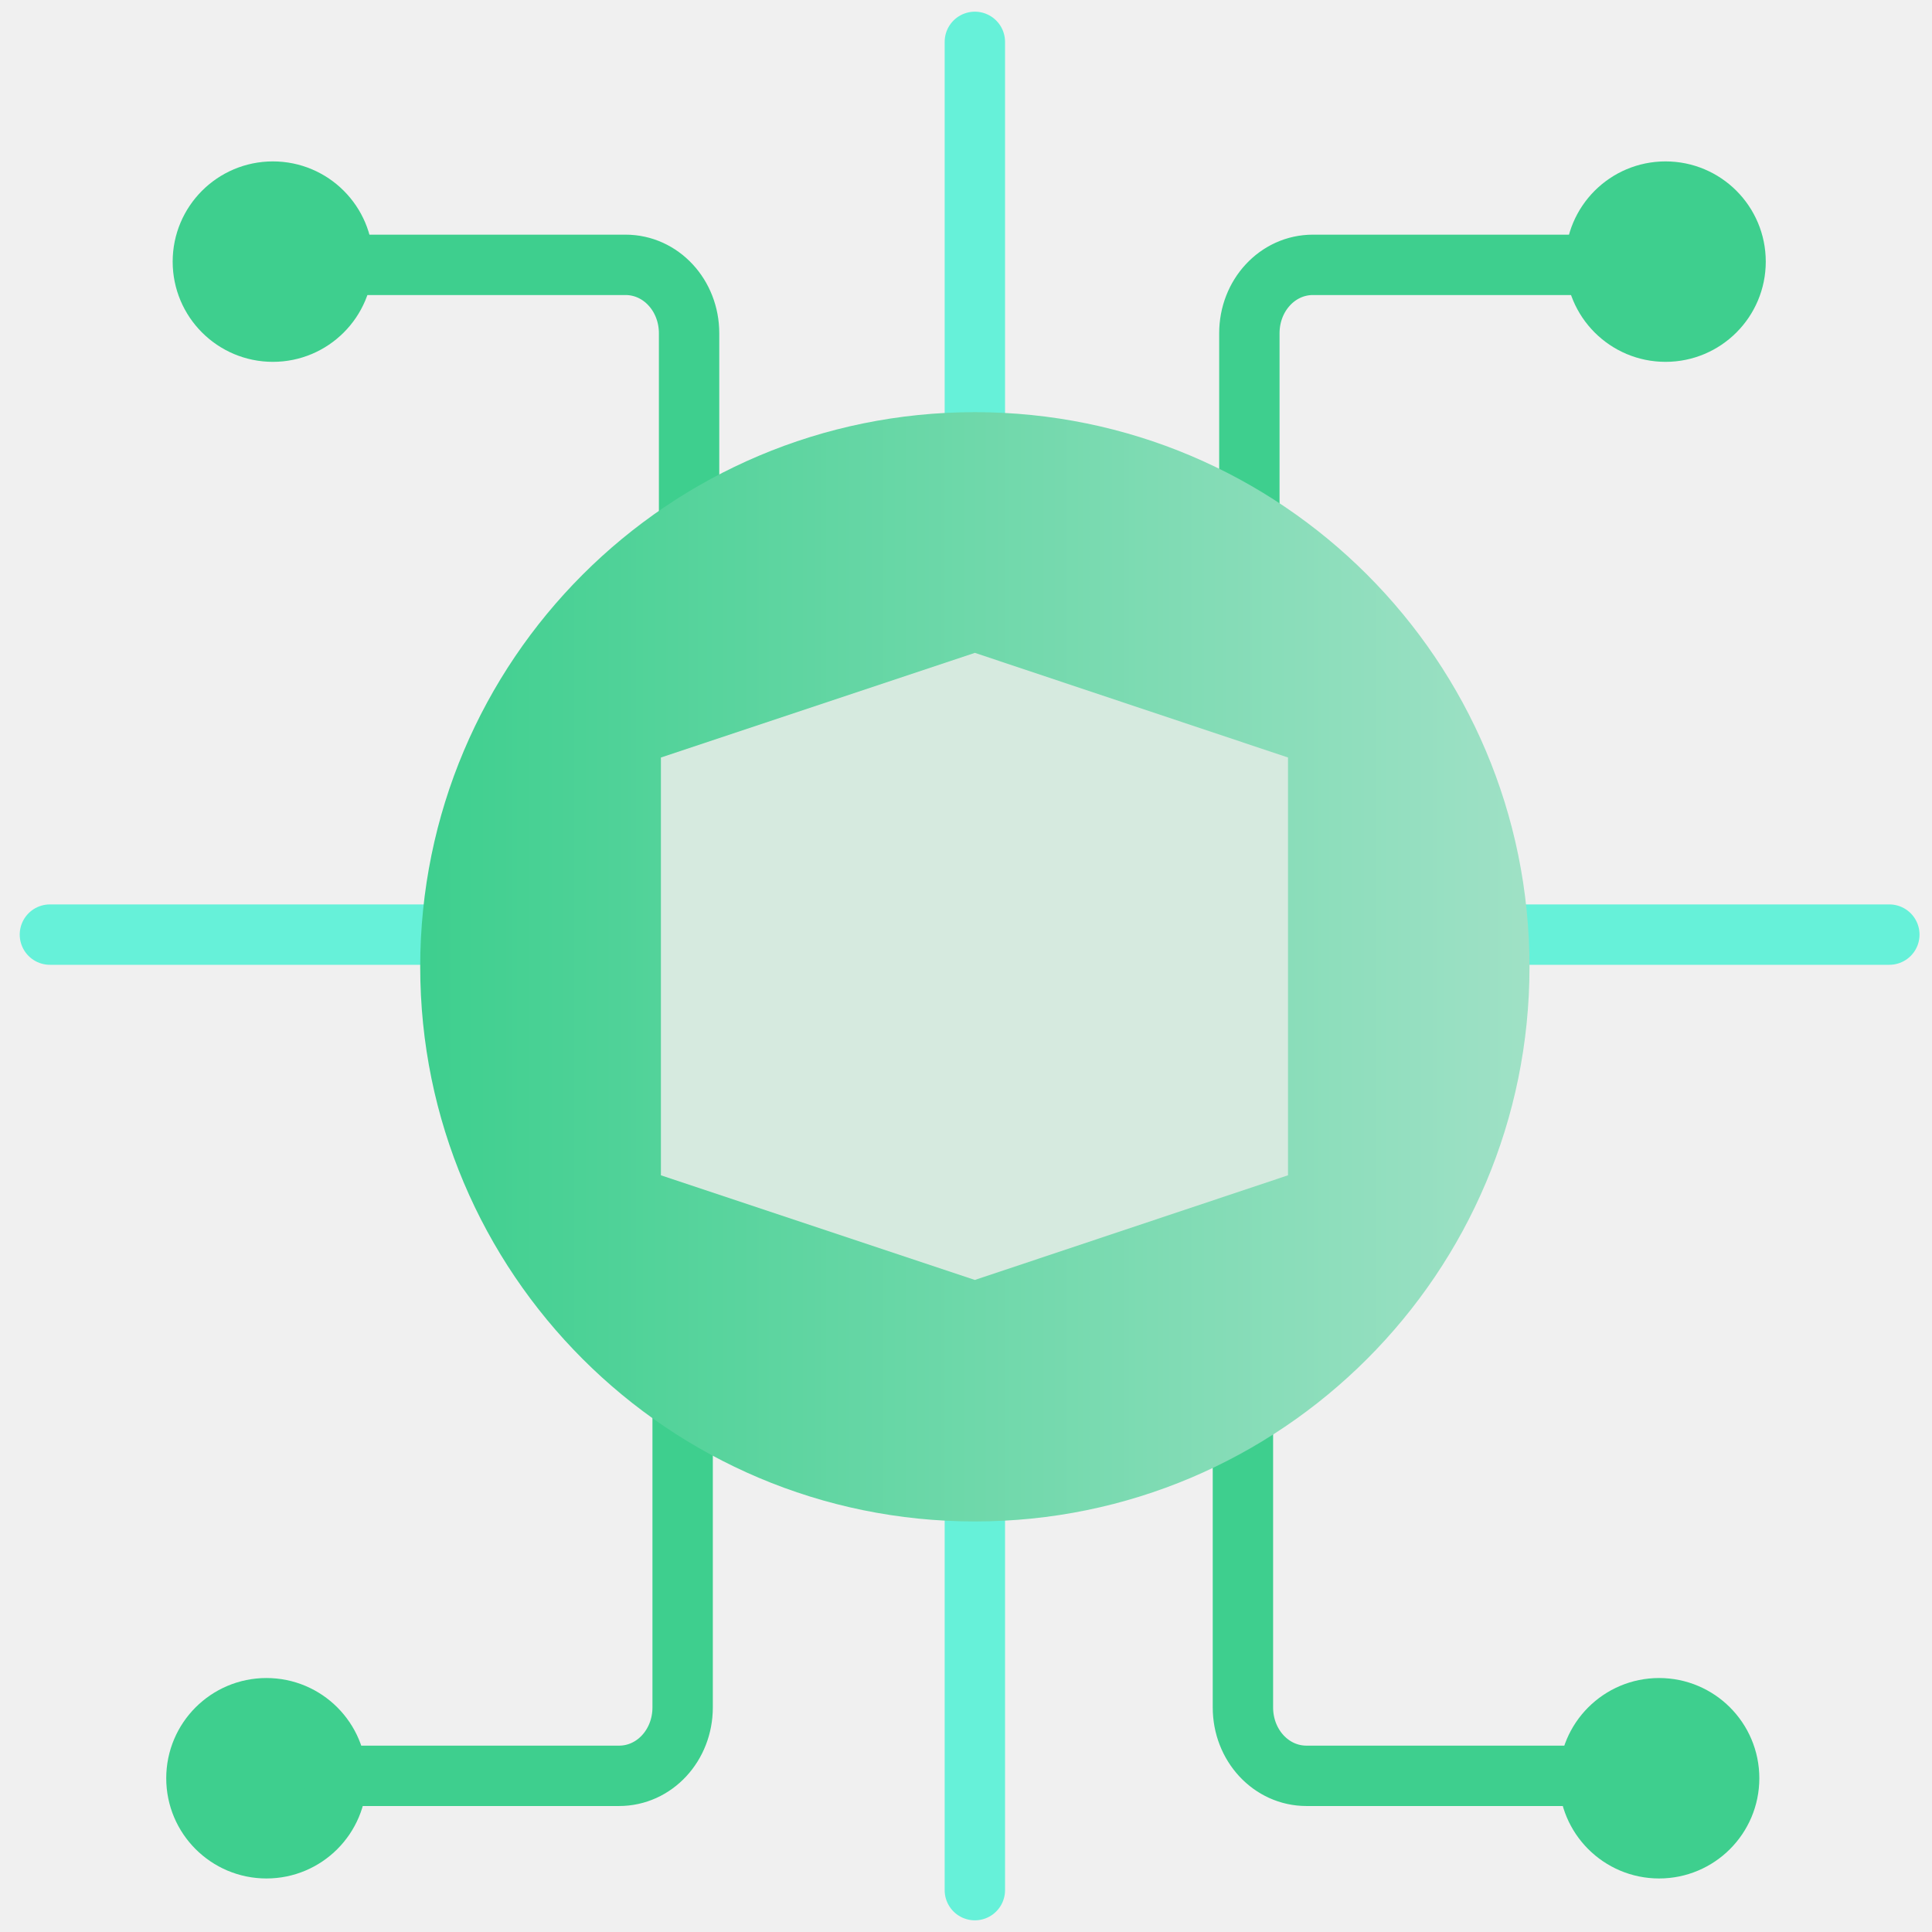
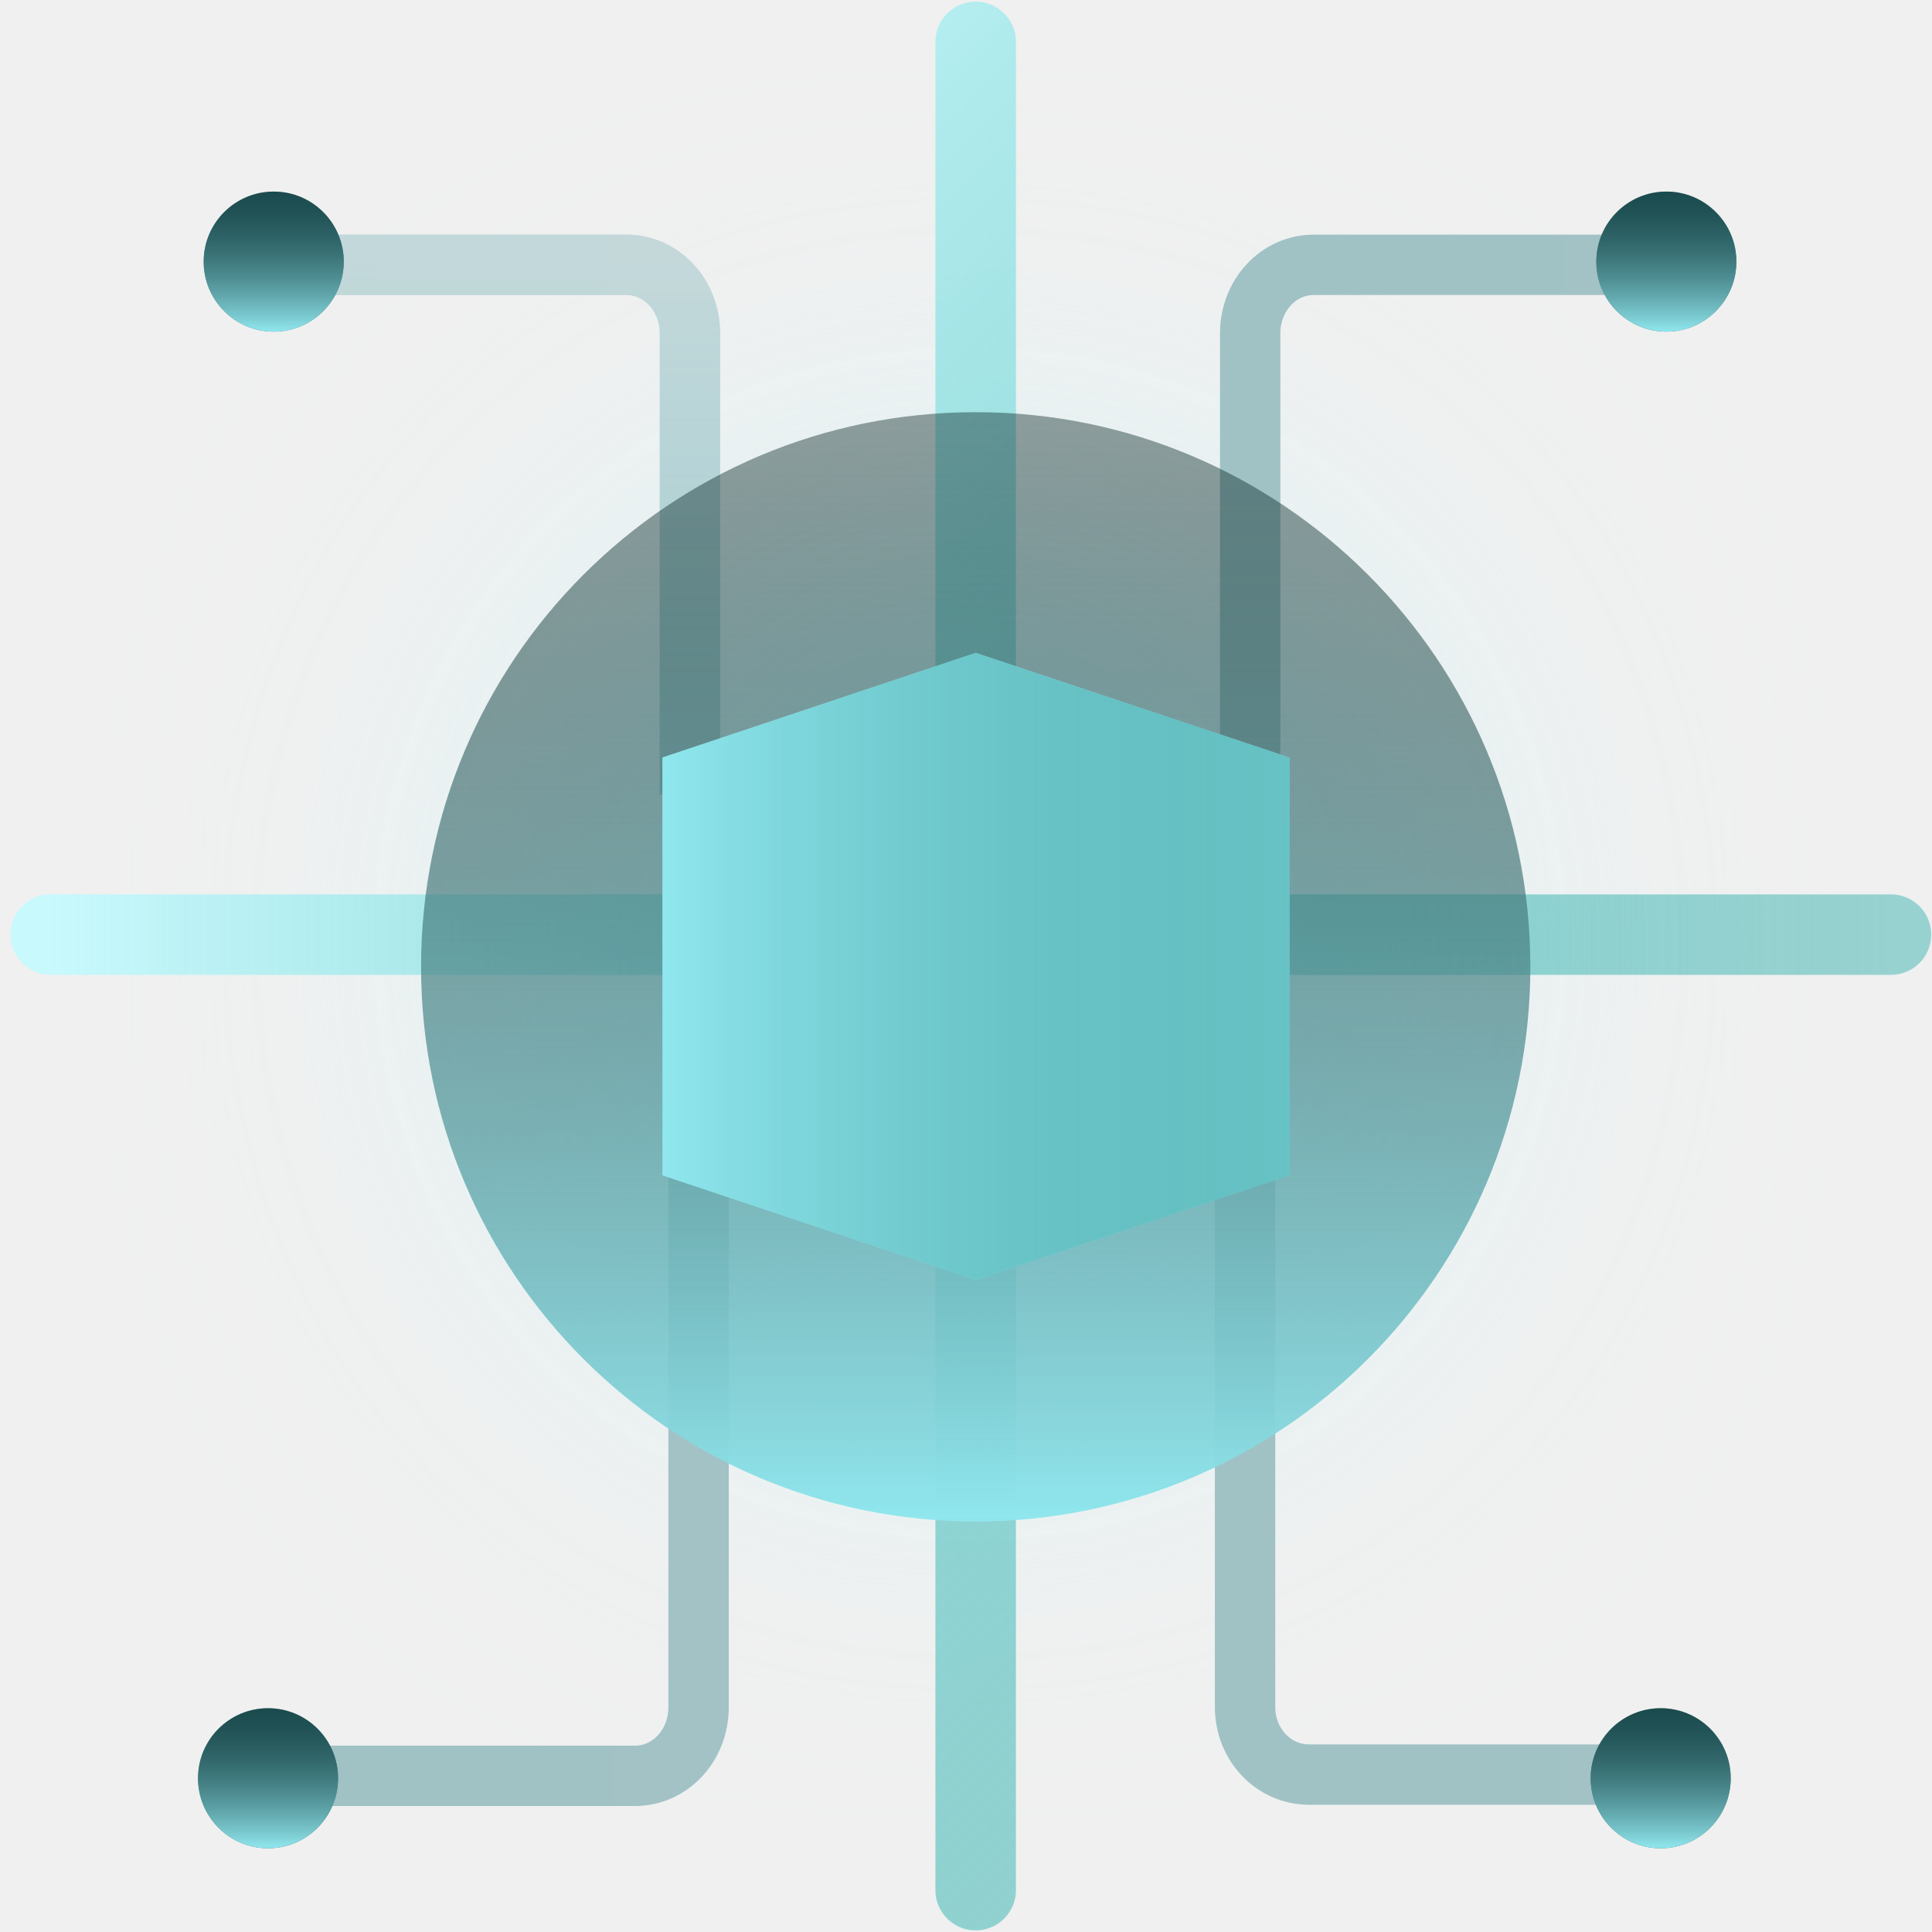
- <svg xmlns="http://www.w3.org/2000/svg" id="Layer_6" data-name="Layer 6" viewBox="0 0 24 24">
+ <svg xmlns="http://www.w3.org/2000/svg" width="150" height="150" viewBox="0 0 150 150" fill="none">
+   <g clip-path="url(#clip0_242_1152)">
+     <g opacity="0.8" filter="url(#filter0_f_242_1152)">
+       <circle cx="75.292" cy="73.292" r="31.792" fill="#C8F9FD" />
+     </g>
+     <path d="M53.565 61.686V25.874C53.565 22.936 51.378 20.561 48.628 20.561H20.44" stroke="url(#paint0_linear_242_1152)" stroke-width="4.688" stroke-miterlimit="10" />
+     <path d="M53.565 61.686V25.874C53.565 22.936 51.378 20.561 48.628 20.561H20.44" stroke="url(#paint1_linear_242_1152)" stroke-opacity="0.6" stroke-width="4.688" stroke-miterlimit="10" />
+     <path d="M21.251 25.749C24.254 25.749 26.689 23.315 26.689 20.312C26.689 17.309 24.254 14.874 21.251 14.874C18.248 14.874 15.813 17.309 15.813 20.312C15.813 23.315 18.248 25.749 21.251 25.749Z" fill="#2C6A70" />
+     <path d="M21.251 25.749C24.254 25.749 26.689 23.315 26.689 20.312C26.689 17.309 24.254 14.874 21.251 14.874C18.248 14.874 15.813 17.309 15.813 20.312C15.813 23.315 18.248 25.749 21.251 25.749Z" fill="url(#paint2_linear_242_1152)" />
+     <path d="M97.064 61.686V25.874C97.064 22.936 99.251 20.561 102.001 20.561H130.188" stroke="url(#paint3_linear_242_1152)" stroke-width="4.688" stroke-miterlimit="10" />
+     <path d="M129.375 25.749C132.378 25.749 134.812 23.315 134.812 20.312C134.812 17.309 132.378 14.874 129.375 14.874C126.372 14.874 123.938 17.309 123.938 20.312C123.938 23.315 126.372 25.749 129.375 25.749Z" fill="#2C6A70" />
+     <path d="M129.375 25.749C132.378 25.749 134.812 23.315 134.812 20.312C134.812 17.309 132.378 14.874 129.375 14.874C126.372 14.874 123.938 17.309 123.938 20.312C123.938 23.315 126.372 25.749 129.375 25.749Z" fill="url(#paint4_linear_242_1152)" />
+     <path d="M54.236 91.111V132.562C54.236 135.5 52.049 137.875 49.299 137.875H21.111" stroke="url(#paint5_linear_242_1152)" stroke-width="4.688" stroke-miterlimit="10" />
+     <path d="M20.811 143.5C23.815 143.5 26.249 141.065 26.249 138.062C26.249 135.059 23.815 132.625 20.811 132.625C17.808 132.625 15.374 135.059 15.374 138.062C15.374 141.065 17.808 143.5 20.811 143.5Z" fill="#2C6A70" />
+     <path d="M20.811 143.5C23.815 143.5 26.249 141.065 26.249 138.062C26.249 135.059 23.815 132.625 20.811 132.625C17.808 132.625 15.374 135.059 15.374 138.062C15.374 141.065 17.808 143.5 20.811 143.5Z" fill="url(#paint6_linear_242_1152)" />
+     <path d="M96.667 88.333V132.54C96.667 135.436 98.868 137.778 101.636 137.778H130" stroke="url(#paint7_linear_242_1152)" stroke-width="4.688" stroke-miterlimit="10" />
+     <path d="M128.936 143.5C131.939 143.5 134.373 141.065 134.373 138.062C134.373 135.059 131.939 132.625 128.936 132.625C125.932 132.625 123.498 135.059 123.498 138.062C123.498 141.065 125.932 143.5 128.936 143.5Z" fill="#2C6A70" />
+     <path d="M128.936 143.5C131.939 143.5 134.373 141.065 134.373 138.062C134.373 135.059 131.939 132.625 128.936 132.625C125.932 132.625 123.498 135.059 123.498 138.062C123.498 141.065 125.932 143.5 128.936 143.5Z" fill="url(#paint8_linear_242_1152)" />
+     <path d="M75.751 3.25V146.75" stroke="url(#paint9_linear_242_1152)" stroke-width="6.25" stroke-linecap="round" stroke-linejoin="round" />
+     <path d="M3.937 72.563H146.812" stroke="url(#paint10_linear_242_1152)" stroke-width="6.25" stroke-linecap="round" stroke-linejoin="round" />
+     <path d="M75.754 118.126C99.537 118.126 118.816 98.846 118.816 75.063C118.816 51.281 99.537 32.001 75.754 32.001C51.971 32.001 32.691 51.281 32.691 75.063C32.691 98.846 51.971 118.126 75.754 118.126Z" fill="url(#paint11_linear_242_1152)" />
+     <path d="M100.129 58.813V91.251L75.754 99.376L51.441 91.251V58.813L75.754 50.688L100.129 58.813Z" fill="#90E7EE" />
+     <path d="M100.129 58.813V91.251L75.754 99.376L51.441 91.251V58.813L75.754 50.688L100.129 58.813Z" fill="url(#paint12_linear_242_1152)" />
+   </g>
  <defs>
-     <style>
-       .cls-1 {
-         stroke: #66f1d9;
-       }
- 
-       .cls-1, .cls-2 {
-         fill: none;
-       }
- 
-       .cls-1, .cls-2, .cls-3 {
-         stroke-linecap: round;
-         stroke-miterlimit: 10;
-         stroke-width: .75px;
-       }
- 
-       .cls-2, .cls-3 {
-         stroke: #3ecf8e;
-       }
- 
-       .cls-4 {
-         fill: url(#linear-gradient);
-       }
- 
-       .cls-5 {
-         fill: #d6eadf;
-       }
- 
-       .cls-3 {
-         fill: #3ecf8e;
-       }
-     </style>
-     <linearGradient id="linear-gradient" x1="5.22" y1="12.01" x2="19" y2="12.01" gradientUnits="userSpaceOnUse">
-       <stop offset="0" stop-color="#3ecf8e" />
-       <stop offset="1" stop-color="#9fe1c6" />
+     <filter id="filter0_f_242_1152" x="3.265" y="1.265" width="144.053" height="144.054" filterUnits="userSpaceOnUse" color-interpolation-filters="sRGB">
+       <feFlood flood-opacity="0" result="BackgroundImageFix" />
+       <feBlend mode="normal" in="SourceGraphic" in2="BackgroundImageFix" result="shape" />
+       <feGaussianBlur stdDeviation="20.118" result="effect1_foregroundBlur_242_1152" />
+     </filter>
+     <linearGradient id="paint0_linear_242_1152" x1="20.44" y1="39.936" x2="55.94" y2="39.936" gradientUnits="userSpaceOnUse">
+       <stop stop-color="#A0C2C5" />
+       <stop offset="1" stop-color="#A2C2C5" />
    </linearGradient>
+     <linearGradient id="paint1_linear_242_1152" x1="37.003" y1="20.561" x2="37.003" y2="61.686" gradientUnits="userSpaceOnUse">
+       <stop stop-color="white" stop-opacity="0.6" />
+       <stop offset="0.803" stop-color="#C8F9FD" stop-opacity="0.4" />
+     </linearGradient>
+     <linearGradient id="paint2_linear_242_1152" x1="21.251" y1="14.874" x2="21.251" y2="25.749" gradientUnits="userSpaceOnUse">
+       <stop stop-color="#001C1B" stop-opacity="0.4" />
+       <stop offset="1" stop-color="#90E7EE" />
+     </linearGradient>
+     <linearGradient id="paint3_linear_242_1152" x1="94.751" y1="39.936" x2="130.188" y2="39.936" gradientUnits="userSpaceOnUse">
+       <stop stop-color="#A0C2C5" />
+       <stop offset="1" stop-color="#A2C2C5" />
+     </linearGradient>
+     <linearGradient id="paint4_linear_242_1152" x1="129.375" y1="14.874" x2="129.375" y2="25.749" gradientUnits="userSpaceOnUse">
+       <stop stop-color="#001C1B" stop-opacity="0.4" />
+       <stop offset="1" stop-color="#90E7EE" />
+     </linearGradient>
+     <linearGradient id="paint5_linear_242_1152" x1="21.111" y1="118.437" x2="56.549" y2="118.437" gradientUnits="userSpaceOnUse">
+       <stop stop-color="#A0C2C5" />
+       <stop offset="1" stop-color="#A2C2C5" />
+     </linearGradient>
+     <linearGradient id="paint6_linear_242_1152" x1="20.811" y1="132.625" x2="20.811" y2="143.5" gradientUnits="userSpaceOnUse">
+       <stop stop-color="#001C1B" stop-opacity="0.4" />
+       <stop offset="1" stop-color="#90E7EE" />
+     </linearGradient>
+     <linearGradient id="paint7_linear_242_1152" x1="94.277" y1="118.615" x2="130" y2="118.615" gradientUnits="userSpaceOnUse">
+       <stop stop-color="#A0C2C5" />
+       <stop offset="1" stop-color="#A2C2C5" />
+     </linearGradient>
+     <linearGradient id="paint8_linear_242_1152" x1="128.936" y1="132.625" x2="128.936" y2="143.5" gradientUnits="userSpaceOnUse">
+       <stop stop-color="#001C1B" stop-opacity="0.4" />
+       <stop offset="1" stop-color="#90E7EE" />
+     </linearGradient>
+     <linearGradient id="paint9_linear_242_1152" x1="24.575" y1="18.333" x2="137.184" y2="128.712" gradientUnits="userSpaceOnUse">
+       <stop stop-color="#C8F9FD" />
+       <stop offset="1" stop-color="#13A49F" stop-opacity="0.4" />
+     </linearGradient>
+     <linearGradient id="paint10_linear_242_1152" x1="3.937" y1="73.063" x2="146.812" y2="73.063" gradientUnits="userSpaceOnUse">
+       <stop stop-color="#C8F9FD" />
+       <stop offset="1" stop-color="#13A49F" stop-opacity="0.4" />
+     </linearGradient>
+     <linearGradient id="paint11_linear_242_1152" x1="75.754" y1="32.001" x2="75.754" y2="118.126" gradientUnits="userSpaceOnUse">
+       <stop stop-color="#001C1B" stop-opacity="0.4" />
+       <stop offset="1" stop-color="#90E7EE" />
+     </linearGradient>
+     <linearGradient id="paint12_linear_242_1152" x1="100.129" y1="75.032" x2="51.441" y2="75.032" gradientUnits="userSpaceOnUse">
+       <stop stop-color="#298A86" stop-opacity="0.4" />
+       <stop offset="1" stop-color="#90E7EE" />
+     </linearGradient>
+     <clipPath id="clip0_242_1152">
+       <rect width="150" height="150" fill="white" />
+     </clipPath>
  </defs>
-   <g>
-     <path class="cls-2" d="M8.56,9.87v-5.73c0-.47-.35-.85-.79-.85H3.26" />
-     <circle class="cls-3" cx="3.39" cy="3.25" r=".87" />
-   </g>
-   <g>
-     <path class="cls-2" d="M15.52,9.87v-5.73c0-.47.35-.85.79-.85h4.51" />
-     <circle class="cls-3" cx="20.69" cy="3.25" r=".87" />
-   </g>
-   <g>
-     <path class="cls-2" d="M8.48,15.48v5.73c0,.47-.35.85-.79.85H3.18" />
-     <circle class="cls-3" cx="3.31" cy="22.09" r=".87" />
-   </g>
-   <g>
-     <path class="cls-2" d="M15.44,15.48v5.73c0,.47.35.85.79.85h4.51" />
-     <circle class="cls-3" cx="20.61" cy="22.09" r=".87" />
-   </g>
-   <line class="cls-1" x1="12.11" y1=".52" x2="12.11" y2="23.48" />
-   <line class="cls-1" x1=".62" y1="11.61" x2="23.47" y2="11.61" />
-   <g>
-     <circle class="cls-4" cx="12.11" cy="12.01" r="6.89" />
-     <polygon class="cls-5" points="16 9.41 16 14.6 12.11 15.9 8.21 14.6 8.21 9.41 12.11 8.11 16 9.41" />
-   </g>
</svg>
